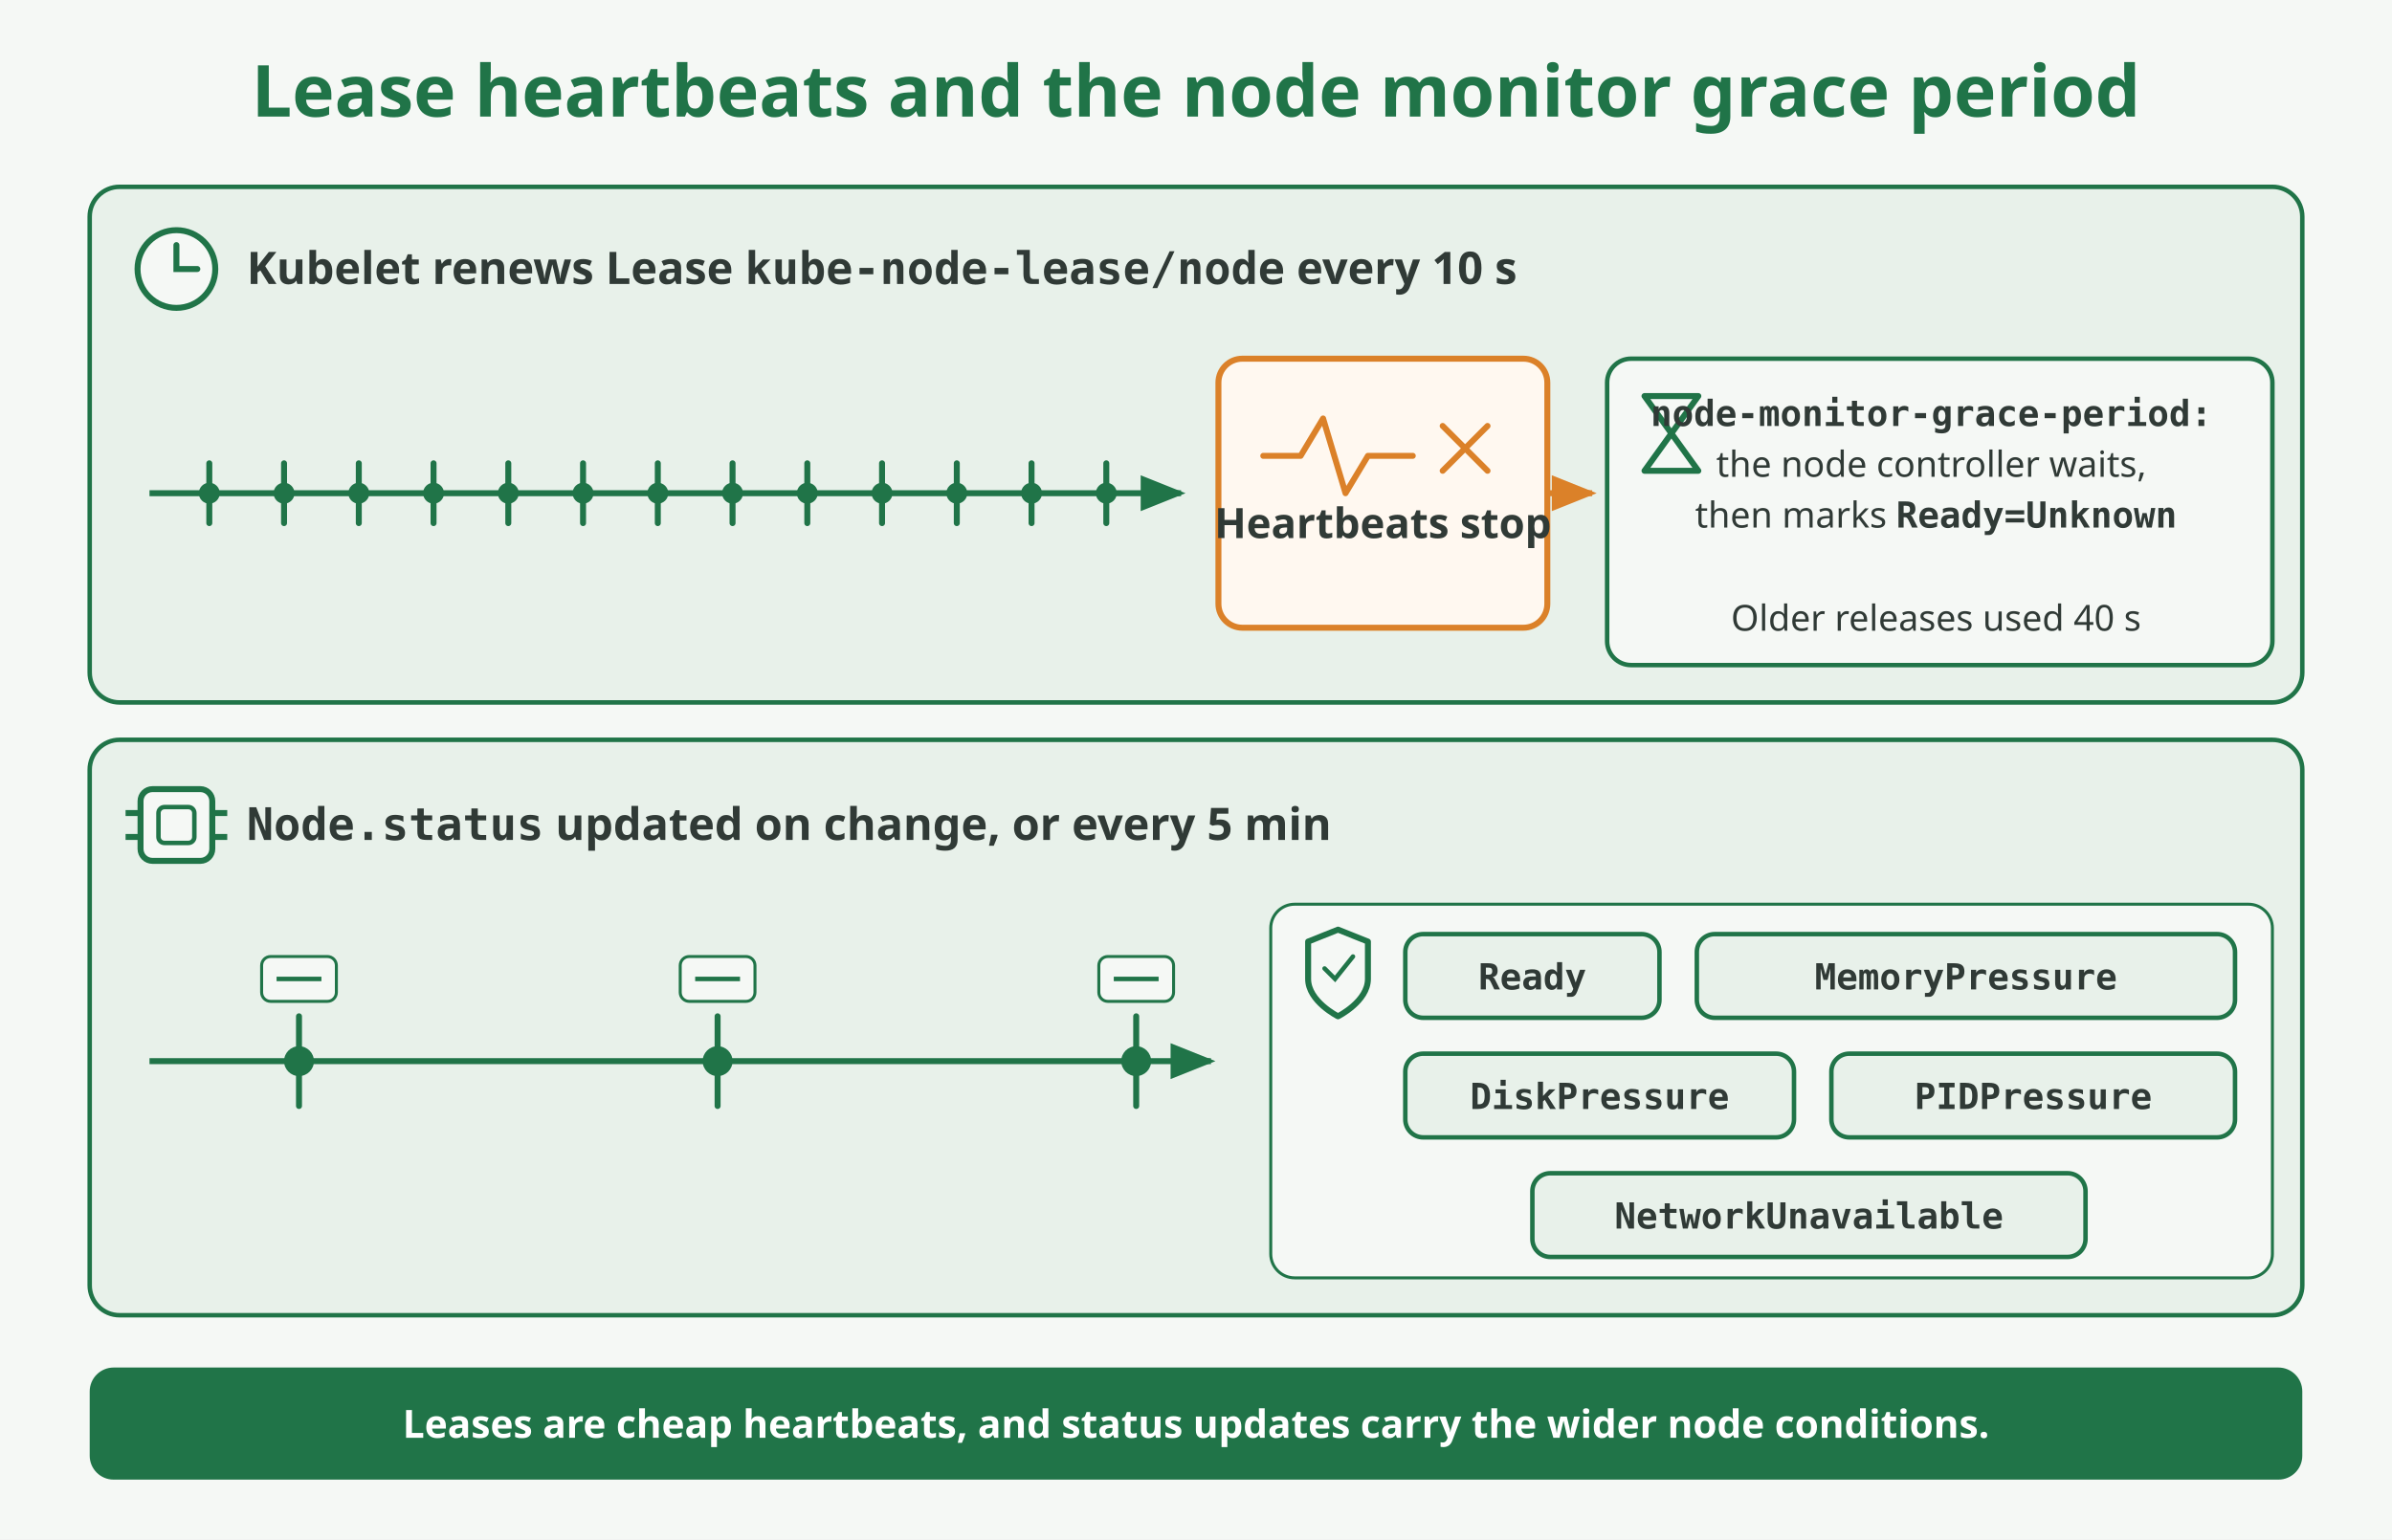
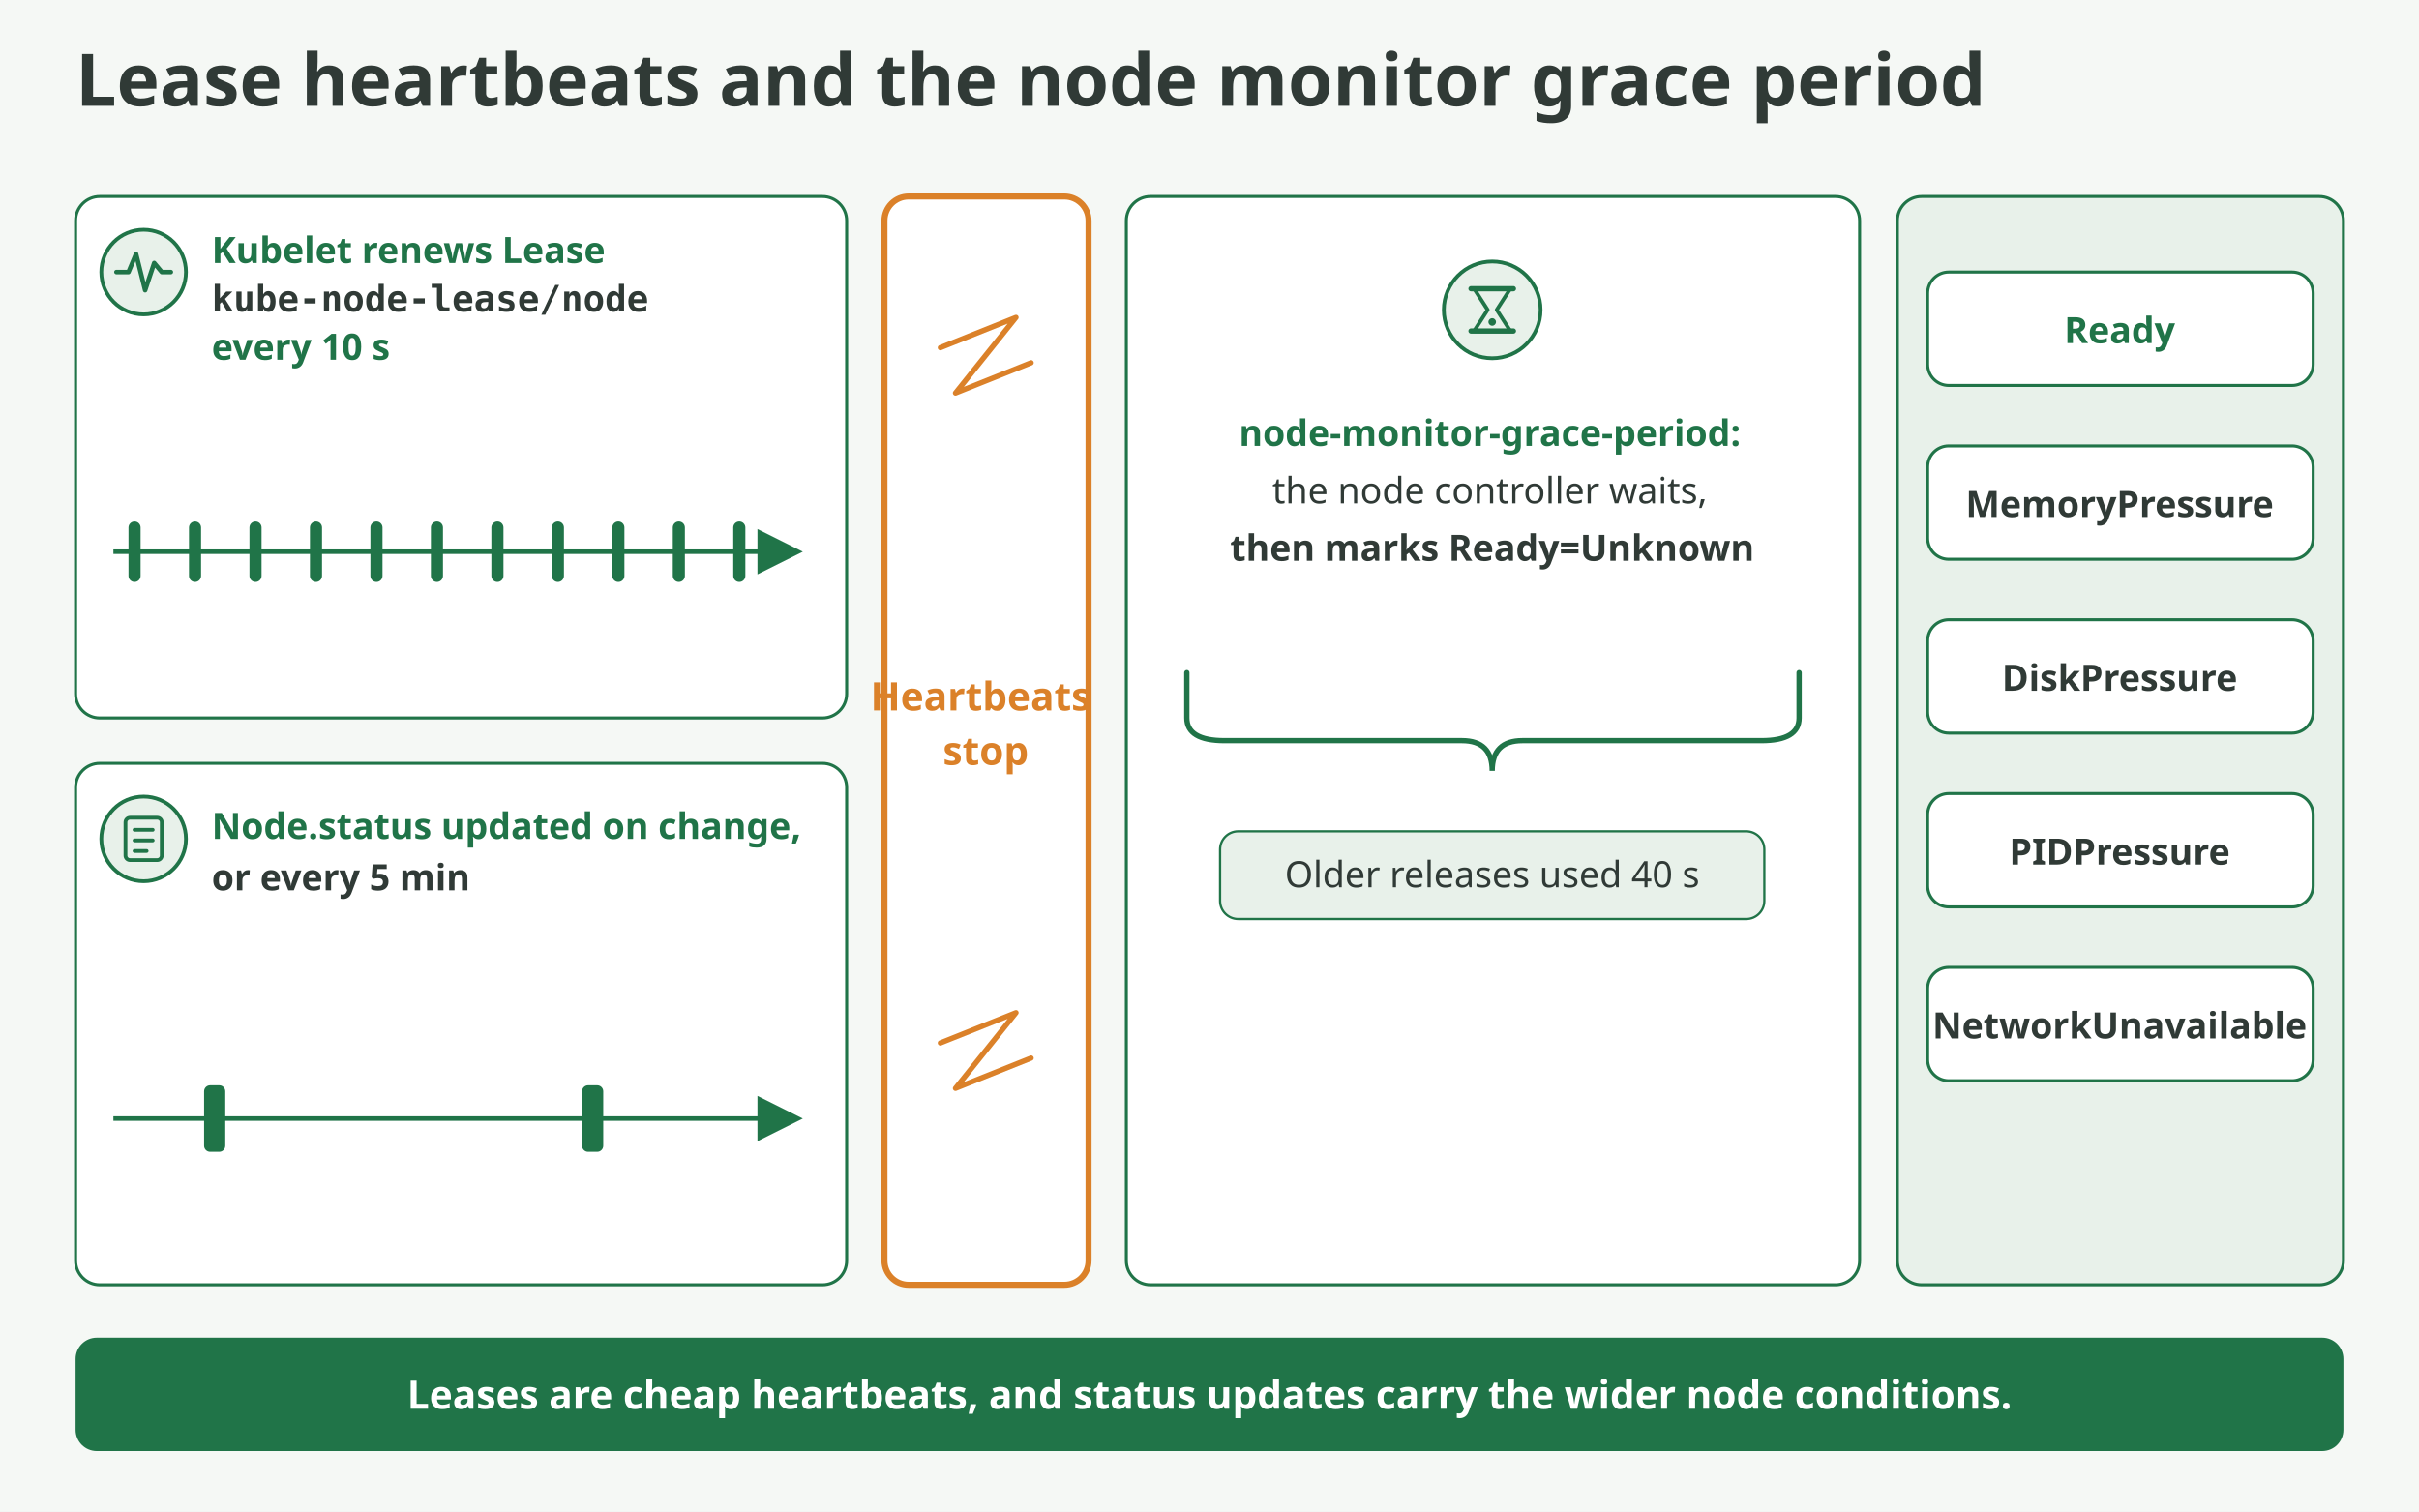
- <svg xmlns="http://www.w3.org/2000/svg" viewBox="0 0 1600 1030" width="1600" height="1030">
+ <svg xmlns="http://www.w3.org/2000/svg" width="1600" height="1000" viewBox="0 0 1600 1000">
  <defs>
-     <marker id="arrow-green" viewBox="0 0 12 12" refX="10" refY="6" markerWidth="9" markerHeight="9" orient="auto-start-reverse">
-       <path d="M 1 2 L 11 6 L 1 10 z" fill="#207448" />
-     </marker>
-     <marker id="arrow-orange" viewBox="0 0 12 12" refX="10" refY="6" markerWidth="9" markerHeight="9" orient="auto-start-reverse">
-       <path d="M 1 2 L 11 6 L 1 10 z" fill="#db8129" />
+     <marker id="arrow-green" markerWidth="14" markerHeight="14" refX="10" refY="7" orient="auto">
+       <path d="M 2,2 L 12,7 L 2,12 Z" fill="#207448" />
    </marker>
  </defs>
-   <rect width="1600" height="1030" fill="#f5f8f5" />
-   <text x="800" y="78" text-anchor="middle" font-family="sans-serif" font-size="48" font-weight="bold" fill="#207448">Lease heartbeats and the node monitor grace period</text>
-   <rect x="60" y="125" width="1480" height="345" rx="20" fill="#e8f1ea" stroke="#207448" stroke-width="3" />
-   <circle cx="118" cy="180" r="26" fill="#f5f8f5" stroke="#207448" stroke-width="4" />
-   <polyline points="118,164 118,180 132,180" fill="none" stroke="#207448" stroke-width="4" stroke-linecap="round" />
-   <text x="165" y="190" font-family="sans-serif" font-size="30" font-weight="bold" fill="#303a36">Kubelet renews Lease <tspan font-family="ui-monospace, monospace">kube-node-lease/node</tspan> every 10 s</text>
-   <line x1="100" y1="330" x2="790" y2="330" stroke="#207448" stroke-width="4" marker-end="url(#arrow-green)" />
-   <line x1="140" y1="310" x2="140" y2="350" stroke="#207448" stroke-width="4" stroke-linecap="round" />
-   <circle cx="140" cy="330" r="7" fill="#207448" />
-   <line x1="190" y1="310" x2="190" y2="350" stroke="#207448" stroke-width="4" stroke-linecap="round" />
-   <circle cx="190" cy="330" r="7" fill="#207448" />
-   <line x1="240" y1="310" x2="240" y2="350" stroke="#207448" stroke-width="4" stroke-linecap="round" />
-   <circle cx="240" cy="330" r="7" fill="#207448" />
-   <line x1="290" y1="310" x2="290" y2="350" stroke="#207448" stroke-width="4" stroke-linecap="round" />
-   <circle cx="290" cy="330" r="7" fill="#207448" />
-   <line x1="340" y1="310" x2="340" y2="350" stroke="#207448" stroke-width="4" stroke-linecap="round" />
-   <circle cx="340" cy="330" r="7" fill="#207448" />
-   <line x1="390" y1="310" x2="390" y2="350" stroke="#207448" stroke-width="4" stroke-linecap="round" />
-   <circle cx="390" cy="330" r="7" fill="#207448" />
-   <line x1="440" y1="310" x2="440" y2="350" stroke="#207448" stroke-width="4" stroke-linecap="round" />
-   <circle cx="440" cy="330" r="7" fill="#207448" />
-   <line x1="490" y1="310" x2="490" y2="350" stroke="#207448" stroke-width="4" stroke-linecap="round" />
-   <circle cx="490" cy="330" r="7" fill="#207448" />
-   <line x1="540" y1="310" x2="540" y2="350" stroke="#207448" stroke-width="4" stroke-linecap="round" />
-   <circle cx="540" cy="330" r="7" fill="#207448" />
-   <line x1="590" y1="310" x2="590" y2="350" stroke="#207448" stroke-width="4" stroke-linecap="round" />
-   <circle cx="590" cy="330" r="7" fill="#207448" />
-   <line x1="640" y1="310" x2="640" y2="350" stroke="#207448" stroke-width="4" stroke-linecap="round" />
-   <circle cx="640" cy="330" r="7" fill="#207448" />
-   <line x1="690" y1="310" x2="690" y2="350" stroke="#207448" stroke-width="4" stroke-linecap="round" />
-   <circle cx="690" cy="330" r="7" fill="#207448" />
-   <line x1="740" y1="310" x2="740" y2="350" stroke="#207448" stroke-width="4" stroke-linecap="round" />
-   <circle cx="740" cy="330" r="7" fill="#207448" />
-   <rect x="815" y="240" width="220" height="180" rx="16" fill="#fff8f0" stroke="#db8129" stroke-width="4" />
-   <path d="M 845,305 L 870,305 L 885,280 L 900,330 L 915,305 L 945,305" fill="none" stroke="#db8129" stroke-width="4" stroke-linecap="round" stroke-linejoin="round" />
-   <line x1="965" y1="285" x2="995" y2="315" stroke="#db8129" stroke-width="4" stroke-linecap="round" />
-   <line x1="995" y1="285" x2="965" y2="315" stroke="#db8129" stroke-width="4" stroke-linecap="round" />
-   <text x="925" y="360" text-anchor="middle" font-family="sans-serif" font-size="28" font-weight="bold" fill="#303a36">Heartbeats stop</text>
-   <line x1="1035" y1="330" x2="1065" y2="330" stroke="#db8129" stroke-width="4" marker-end="url(#arrow-orange)" />
-   <rect x="1075" y="240" width="445" height="205" rx="16" fill="#f5f8f5" stroke="#207448" stroke-width="3" />
-   <path d="M 1100,265 L 1136,265 L 1118,290 L 1136,315 L 1100,315 L 1118,290 Z" fill="none" stroke="#207448" stroke-width="4" stroke-linejoin="round" />
-   <text x="1295" y="285" text-anchor="middle" font-family="sans-serif" font-size="24" fill="#303a36">
-     <tspan x="1295" dy="0" font-family="ui-monospace, monospace" font-weight="bold">node-monitor-grace-period:</tspan>
-     <tspan x="1295" dy="34">the node controller waits,</tspan>
-     <tspan x="1295" dy="34">then marks <tspan font-family="ui-monospace, monospace" font-weight="bold">Ready=Unknown</tspan>
-     </tspan>
-   </text>
-   <text x="1295" y="422" text-anchor="middle" font-family="sans-serif" font-size="24" fill="#303a36">Older releases used 40 s</text>
-   <rect x="60" y="495" width="1480" height="385" rx="20" fill="#e8f1ea" stroke="#207448" stroke-width="3" />
-   <rect x="94" y="528" width="48" height="48" rx="8" fill="#f5f8f5" stroke="#207448" stroke-width="4" />
-   <rect x="106" y="540" width="24" height="24" rx="4" fill="none" stroke="#207448" stroke-width="3" />
-   <line x1="84" y1="544" x2="94" y2="544" stroke="#207448" stroke-width="4" />
-   <line x1="84" y1="560" x2="94" y2="560" stroke="#207448" stroke-width="4" />
-   <line x1="142" y1="544" x2="152" y2="544" stroke="#207448" stroke-width="4" />
-   <line x1="142" y1="560" x2="152" y2="560" stroke="#207448" stroke-width="4" />
-   <text x="165" y="562" font-family="sans-serif" font-size="30" font-weight="bold" fill="#303a36">
-     <tspan font-family="ui-monospace, monospace">Node.status</tspan> updated on change, or every 5 min</text>
-   <line x1="100" y1="710" x2="810" y2="710" stroke="#207448" stroke-width="4" marker-end="url(#arrow-green)" />
-   <line x1="200" y1="680" x2="200" y2="740" stroke="#207448" stroke-width="4" stroke-linecap="round" />
-   <circle cx="200" cy="710" r="10" fill="#207448" />
-   <rect x="175" y="640" width="50" height="30" rx="6" fill="#f5f8f5" stroke="#207448" stroke-width="2" />
-   <line x1="185" y1="655" x2="215" y2="655" stroke="#207448" stroke-width="3" />
-   <line x1="480" y1="680" x2="480" y2="740" stroke="#207448" stroke-width="4" stroke-linecap="round" />
-   <circle cx="480" cy="710" r="10" fill="#207448" />
-   <rect x="455" y="640" width="50" height="30" rx="6" fill="#f5f8f5" stroke="#207448" stroke-width="2" />
-   <line x1="465" y1="655" x2="495" y2="655" stroke="#207448" stroke-width="3" />
-   <line x1="760" y1="680" x2="760" y2="740" stroke="#207448" stroke-width="4" stroke-linecap="round" />
-   <circle cx="760" cy="710" r="10" fill="#207448" />
-   <rect x="735" y="640" width="50" height="30" rx="6" fill="#f5f8f5" stroke="#207448" stroke-width="2" />
-   <line x1="745" y1="655" x2="775" y2="655" stroke="#207448" stroke-width="3" />
-   <rect x="850" y="605" width="670" height="250" rx="16" fill="#f5f8f5" stroke="#207448" stroke-width="2" />
-   <path d="M 875,630 L 895,622 L 915,630 L 915,655 C 915,670 895,680 895,680 C 895,680 875,670 875,655 Z" fill="none" stroke="#207448" stroke-width="4" stroke-linejoin="round" />
-   <polyline points="886,648 893,655 905,640" fill="none" stroke="#207448" stroke-width="3" stroke-linecap="round" />
-   <rect x="940" y="625" width="170" height="56" rx="12" fill="#e8f1ea" stroke="#207448" stroke-width="3" />
-   <text x="1025" y="662" text-anchor="middle" font-family="ui-monospace, monospace" font-size="24" font-weight="bold" fill="#303a36">Ready</text>
-   <rect x="1135" y="625" width="360" height="56" rx="12" fill="#e8f1ea" stroke="#207448" stroke-width="3" />
-   <text x="1315" y="662" text-anchor="middle" font-family="ui-monospace, monospace" font-size="24" font-weight="bold" fill="#303a36">MemoryPressure</text>
-   <rect x="940" y="705" width="260" height="56" rx="12" fill="#e8f1ea" stroke="#207448" stroke-width="3" />
-   <text x="1070" y="742" text-anchor="middle" font-family="ui-monospace, monospace" font-size="24" font-weight="bold" fill="#303a36">DiskPressure</text>
-   <rect x="1225" y="705" width="270" height="56" rx="12" fill="#e8f1ea" stroke="#207448" stroke-width="3" />
-   <text x="1360" y="742" text-anchor="middle" font-family="ui-monospace, monospace" font-size="24" font-weight="bold" fill="#303a36">PIDPressure</text>
-   <rect x="1025" y="785" width="370" height="56" rx="12" fill="#e8f1ea" stroke="#207448" stroke-width="3" />
-   <text x="1210" y="822" text-anchor="middle" font-family="ui-monospace, monospace" font-size="24" font-weight="bold" fill="#303a36">NetworkUnavailable</text>
-   <rect x="60" y="915" width="1480" height="75" rx="16" fill="#207448" />
-   <text x="800" y="962" text-anchor="middle" font-family="sans-serif" font-size="26" font-weight="bold" fill="#ffffff">Leases are cheap heartbeats, and status updates carry the wider node conditions.</text>
+   <rect width="1600" height="1000" fill="#f5f8f5" />
+   <text x="50" y="70" font-family="sans-serif" font-size="48" font-weight="bold" fill="#303a36">Lease heartbeats and the node monitor grace period</text>
+   <g id="top-lane">
+     <rect x="50" y="130" width="510" height="345" rx="16" fill="#ffffff" stroke="#207448" stroke-width="2" />
+     <circle cx="95" cy="180" r="28" fill="#e8f1ea" stroke="#207448" stroke-width="2.5" />
+     <path d="M 77,180 L 85,180 L 90,168 L 96,192 L 102,174 L 107,180 L 113,180" fill="none" stroke="#207448" stroke-width="3" stroke-linecap="round" stroke-linejoin="round" />
+     <text x="140" y="174" font-family="sans-serif" font-size="24" font-weight="bold">
+       <tspan x="140" dy="0" fill="#207448">Kubelet renews Lease</tspan>
+       <tspan x="140" dy="32" font-family="monospace" fill="#303a36">kube-node-lease/node</tspan>
+       <tspan x="140" dy="32" fill="#207448">every 10 s</tspan>
+     </text>
+     <line x1="75" y1="365" x2="525" y2="365" stroke="#207448" stroke-width="3" marker-end="url(#arrow-green)" />
+     <rect x="85" y="345" width="8" height="40" rx="4" fill="#207448" />
+     <rect x="125" y="345" width="8" height="40" rx="4" fill="#207448" />
+     <rect x="165" y="345" width="8" height="40" rx="4" fill="#207448" />
+     <rect x="205" y="345" width="8" height="40" rx="4" fill="#207448" />
+     <rect x="245" y="345" width="8" height="40" rx="4" fill="#207448" />
+     <rect x="285" y="345" width="8" height="40" rx="4" fill="#207448" />
+     <rect x="325" y="345" width="8" height="40" rx="4" fill="#207448" />
+     <rect x="365" y="345" width="8" height="40" rx="4" fill="#207448" />
+     <rect x="405" y="345" width="8" height="40" rx="4" fill="#207448" />
+     <rect x="445" y="345" width="8" height="40" rx="4" fill="#207448" />
+     <rect x="485" y="345" width="8" height="40" rx="4" fill="#207448" />
+   </g>
+   <g id="second-lane">
+     <rect x="50" y="505" width="510" height="345" rx="16" fill="#ffffff" stroke="#207448" stroke-width="2" />
+     <circle cx="95" cy="555" r="28" fill="#e8f1ea" stroke="#207448" stroke-width="2.5" />
+     <rect x="83" y="541" width="24" height="28" rx="3" fill="none" stroke="#207448" stroke-width="2.5" />
+     <line x1="89" y1="549" x2="101" y2="549" stroke="#207448" stroke-width="2.5" stroke-linecap="round" />
+     <line x1="89" y1="556" x2="101" y2="556" stroke="#207448" stroke-width="2.5" stroke-linecap="round" />
+     <line x1="89" y1="563" x2="97" y2="563" stroke="#207448" stroke-width="2.5" stroke-linecap="round" />
+     <text x="140" y="555" font-family="sans-serif" font-size="24" font-weight="bold">
+       <tspan x="140" dy="0" fill="#207448">Node.status updated on change,</tspan>
+       <tspan x="140" dy="34" fill="#303a36">or every 5 min</tspan>
+     </text>
+     <line x1="75" y1="740" x2="525" y2="740" stroke="#207448" stroke-width="3" marker-end="url(#arrow-green)" />
+     <rect x="135" y="718" width="14" height="44" rx="4" fill="#207448" />
+     <rect x="385" y="718" width="14" height="44" rx="4" fill="#207448" />
+   </g>
+   <g id="heartbeats-stop">
+     <rect x="585" y="130" width="135" height="720" rx="16" fill="#ffffff" stroke="#db8129" stroke-width="4" />
+     <path d="M 622,230 L 672,210 L 632,260 L 682,240" fill="none" stroke="#db8129" stroke-width="3.5" stroke-linecap="round" stroke-linejoin="round" />
+     <text x="652" y="470" text-anchor="middle" font-family="sans-serif" font-size="26" font-weight="bold" fill="#db8129">
+       <tspan x="652" dy="0">Heartbeats</tspan>
+       <tspan x="652" dy="36">stop</tspan>
+     </text>
+     <path d="M 622,690 L 672,670 L 632,720 L 682,700" fill="none" stroke="#db8129" stroke-width="3.5" stroke-linecap="round" stroke-linejoin="round" />
+   </g>
+   <g id="grace-period-box">
+     <rect x="745" y="130" width="485" height="720" rx="16" fill="#ffffff" stroke="#207448" stroke-width="2" />
+     <circle cx="987" cy="205" r="32" fill="#e8f1ea" stroke="#207448" stroke-width="2.5" />
+     <path d="M 973,191 L 1001,191 M 973,219 L 1001,219" fill="none" stroke="#207448" stroke-width="3.5" stroke-linecap="round" />
+     <path d="M 975,191 L 999,191 L 990,205 L 999,219 L 975,219 L 984,205 Z" fill="none" stroke="#207448" stroke-width="2.5" stroke-linejoin="round" />
+     <circle cx="987" cy="213" r="2.5" fill="#207448" />
+     <text x="987" y="295" text-anchor="middle" font-family="sans-serif">
+       <tspan x="987" dy="0" font-size="24" font-weight="bold" fill="#207448">node-monitor-grace-period:</tspan>
+       <tspan x="987" dy="38" font-size="24" fill="#303a36">the node controller waits,</tspan>
+       <tspan x="987" dy="38" font-size="24" font-weight="bold" fill="#303a36">then marks Ready=Unknown</tspan>
+     </text>
+     <path d="M 785,445 L 785,475 Q 785,490 810,490 L 967,490 Q 987,490 987,510 Q 987,490 1007,490 L 1165,490 Q 1190,490 1190,475 L 1190,445" fill="none" stroke="#207448" stroke-width="3.5" stroke-linecap="round" />
+     <rect x="807" y="550" width="360" height="58" rx="12" fill="#e8f1ea" stroke="#207448" stroke-width="1.5" />
+     <text x="987" y="587" text-anchor="middle" font-family="sans-serif" font-size="24" fill="#303a36">Older releases used 40 s</text>
+   </g>
+   <g id="condition-chips">
+     <rect x="1255" y="130" width="295" height="720" rx="16" fill="#e8f1ea" stroke="#207448" stroke-width="2" />
+     <rect x="1275" y="180" width="255" height="75" rx="14" fill="#ffffff" stroke="#207448" stroke-width="2" />
+     <text x="1402" y="227" text-anchor="middle" font-family="sans-serif" font-size="24" font-weight="bold" fill="#207448">Ready</text>
+     <rect x="1275" y="295" width="255" height="75" rx="14" fill="#ffffff" stroke="#207448" stroke-width="2" />
+     <text x="1402" y="342" text-anchor="middle" font-family="sans-serif" font-size="24" font-weight="bold" fill="#303a36">MemoryPressure</text>
+     <rect x="1275" y="410" width="255" height="75" rx="14" fill="#ffffff" stroke="#207448" stroke-width="2" />
+     <text x="1402" y="457" text-anchor="middle" font-family="sans-serif" font-size="24" font-weight="bold" fill="#303a36">DiskPressure</text>
+     <rect x="1275" y="525" width="255" height="75" rx="14" fill="#ffffff" stroke="#207448" stroke-width="2" />
+     <text x="1402" y="572" text-anchor="middle" font-family="sans-serif" font-size="24" font-weight="bold" fill="#303a36">PIDPressure</text>
+     <rect x="1275" y="640" width="255" height="75" rx="14" fill="#ffffff" stroke="#207448" stroke-width="2" />
+     <text x="1402" y="687" text-anchor="middle" font-family="sans-serif" font-size="24" font-weight="bold" fill="#303a36">NetworkUnavailable</text>
+   </g>
+   <g id="bottom-caption">
+     <rect x="50" y="885" width="1500" height="75" rx="14" fill="#207448" />
+     <text x="800" y="932" text-anchor="middle" font-family="sans-serif" font-size="26" font-weight="bold" fill="#ffffff">Leases are cheap heartbeats, and status updates carry the wider node conditions.</text>
+   </g>
</svg>
